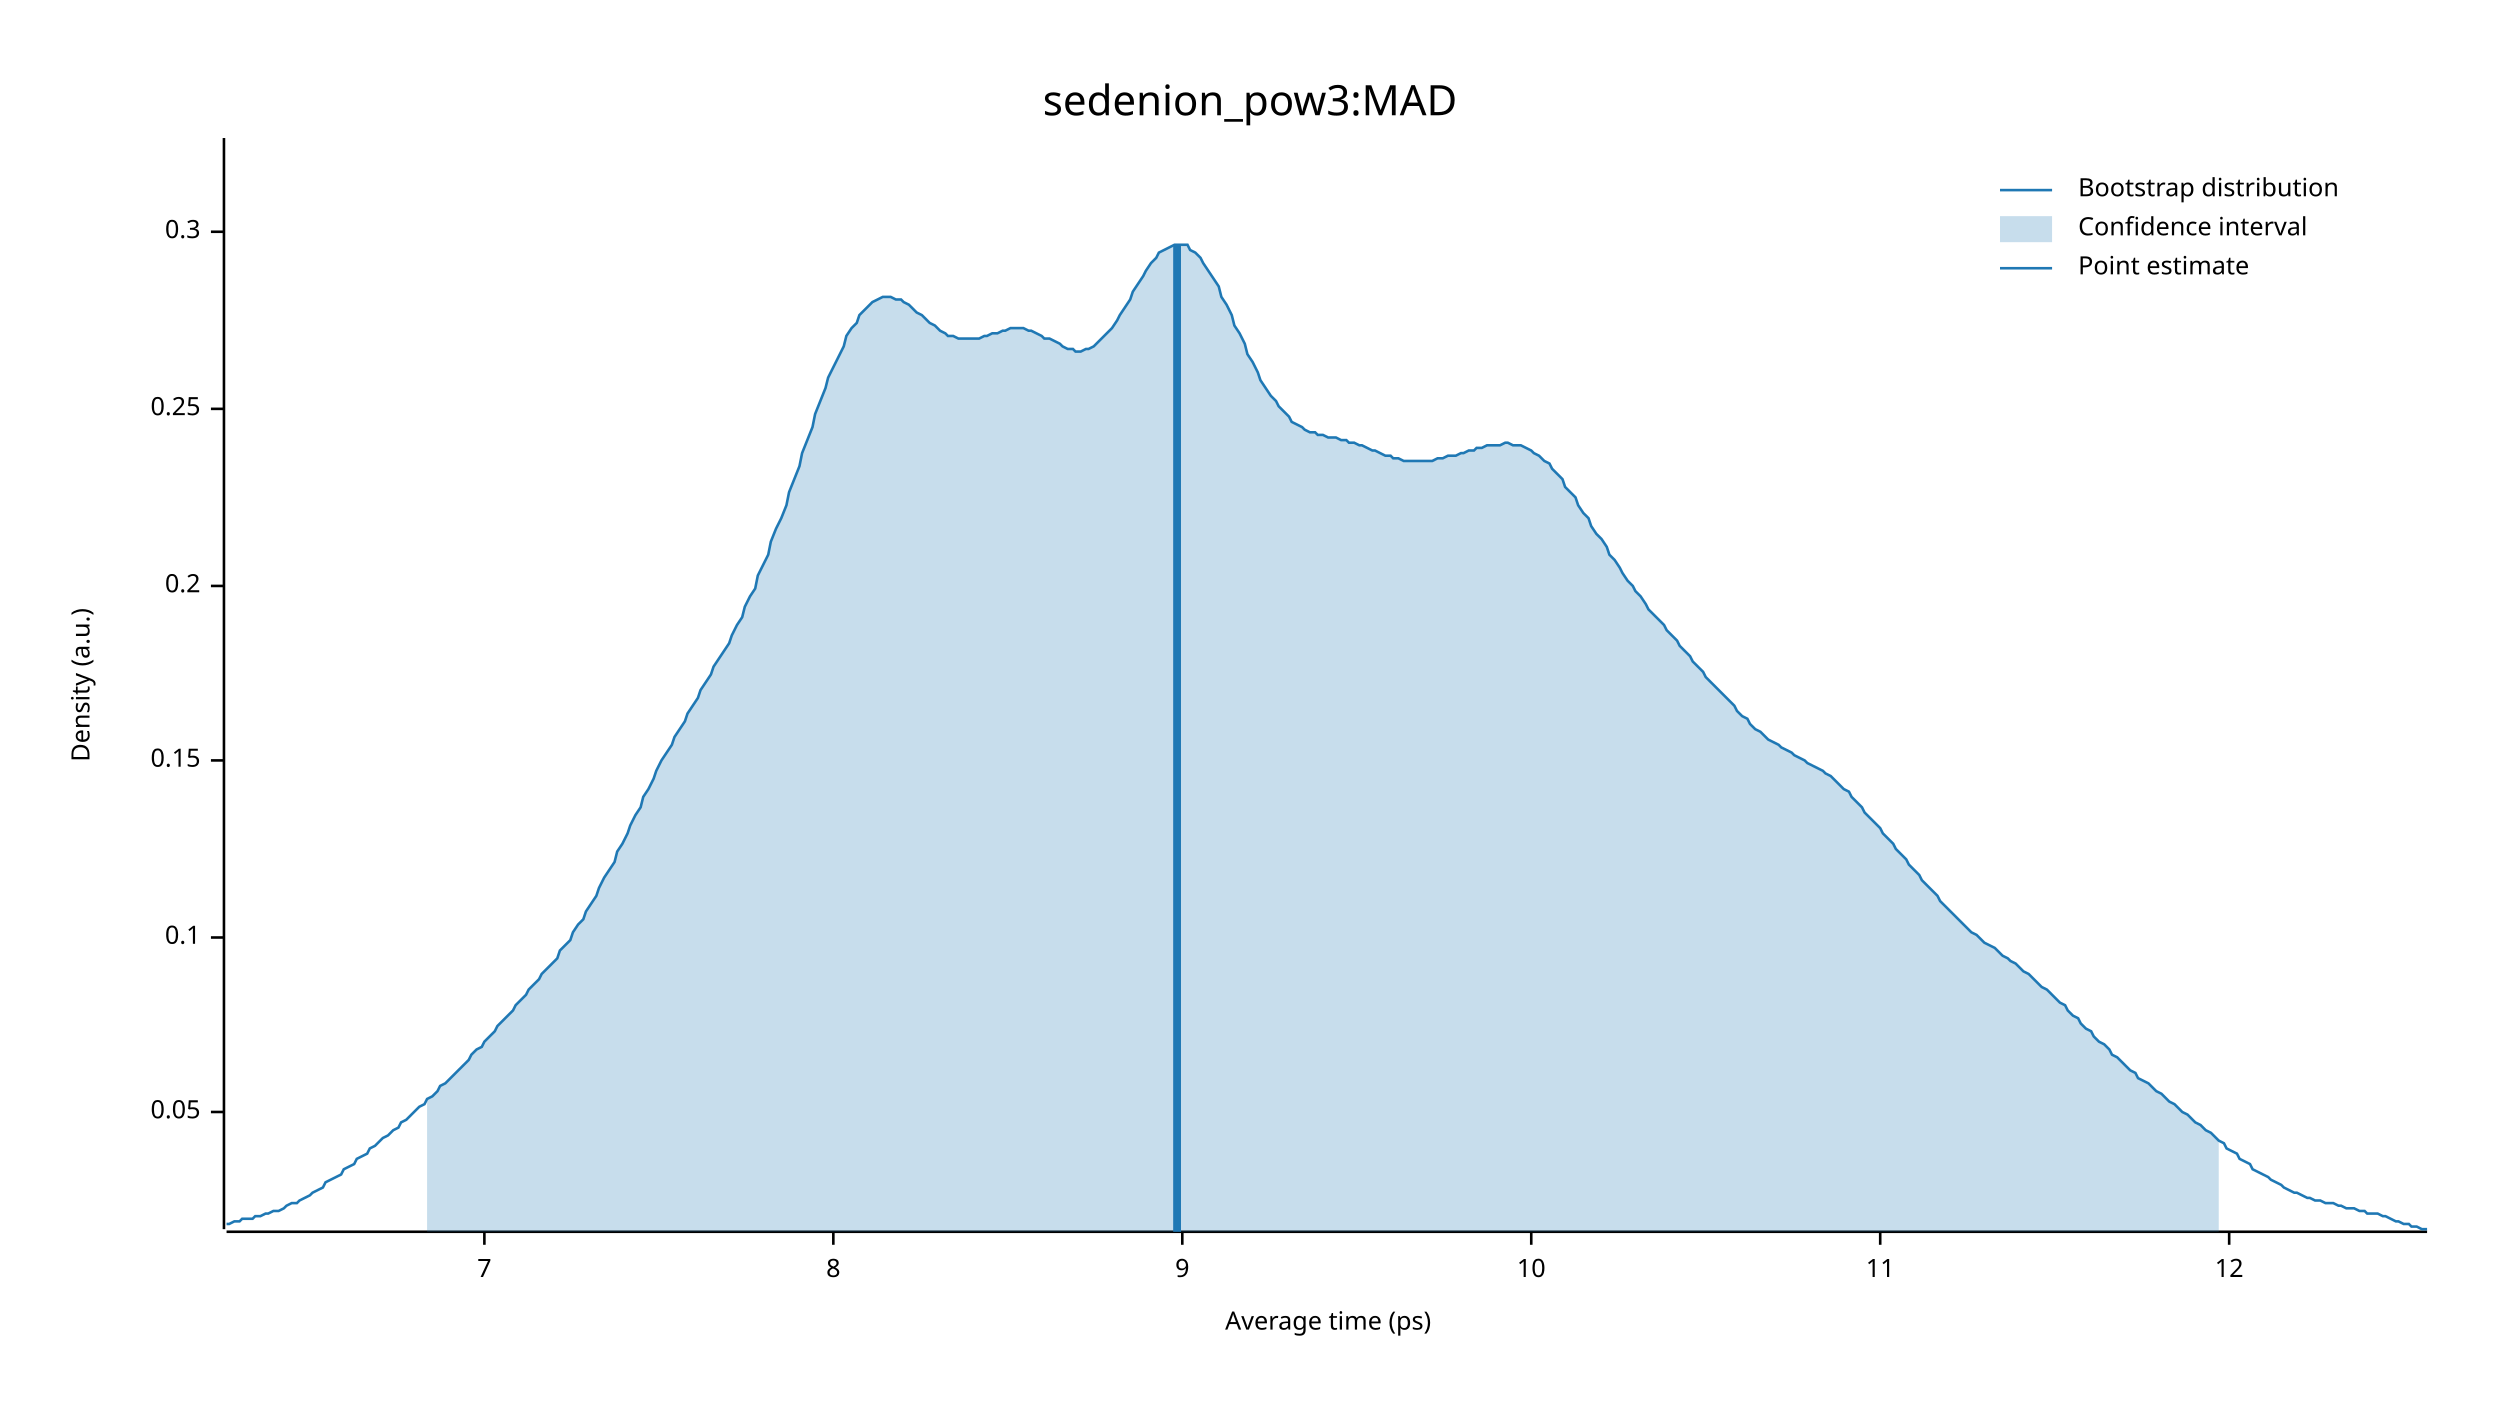
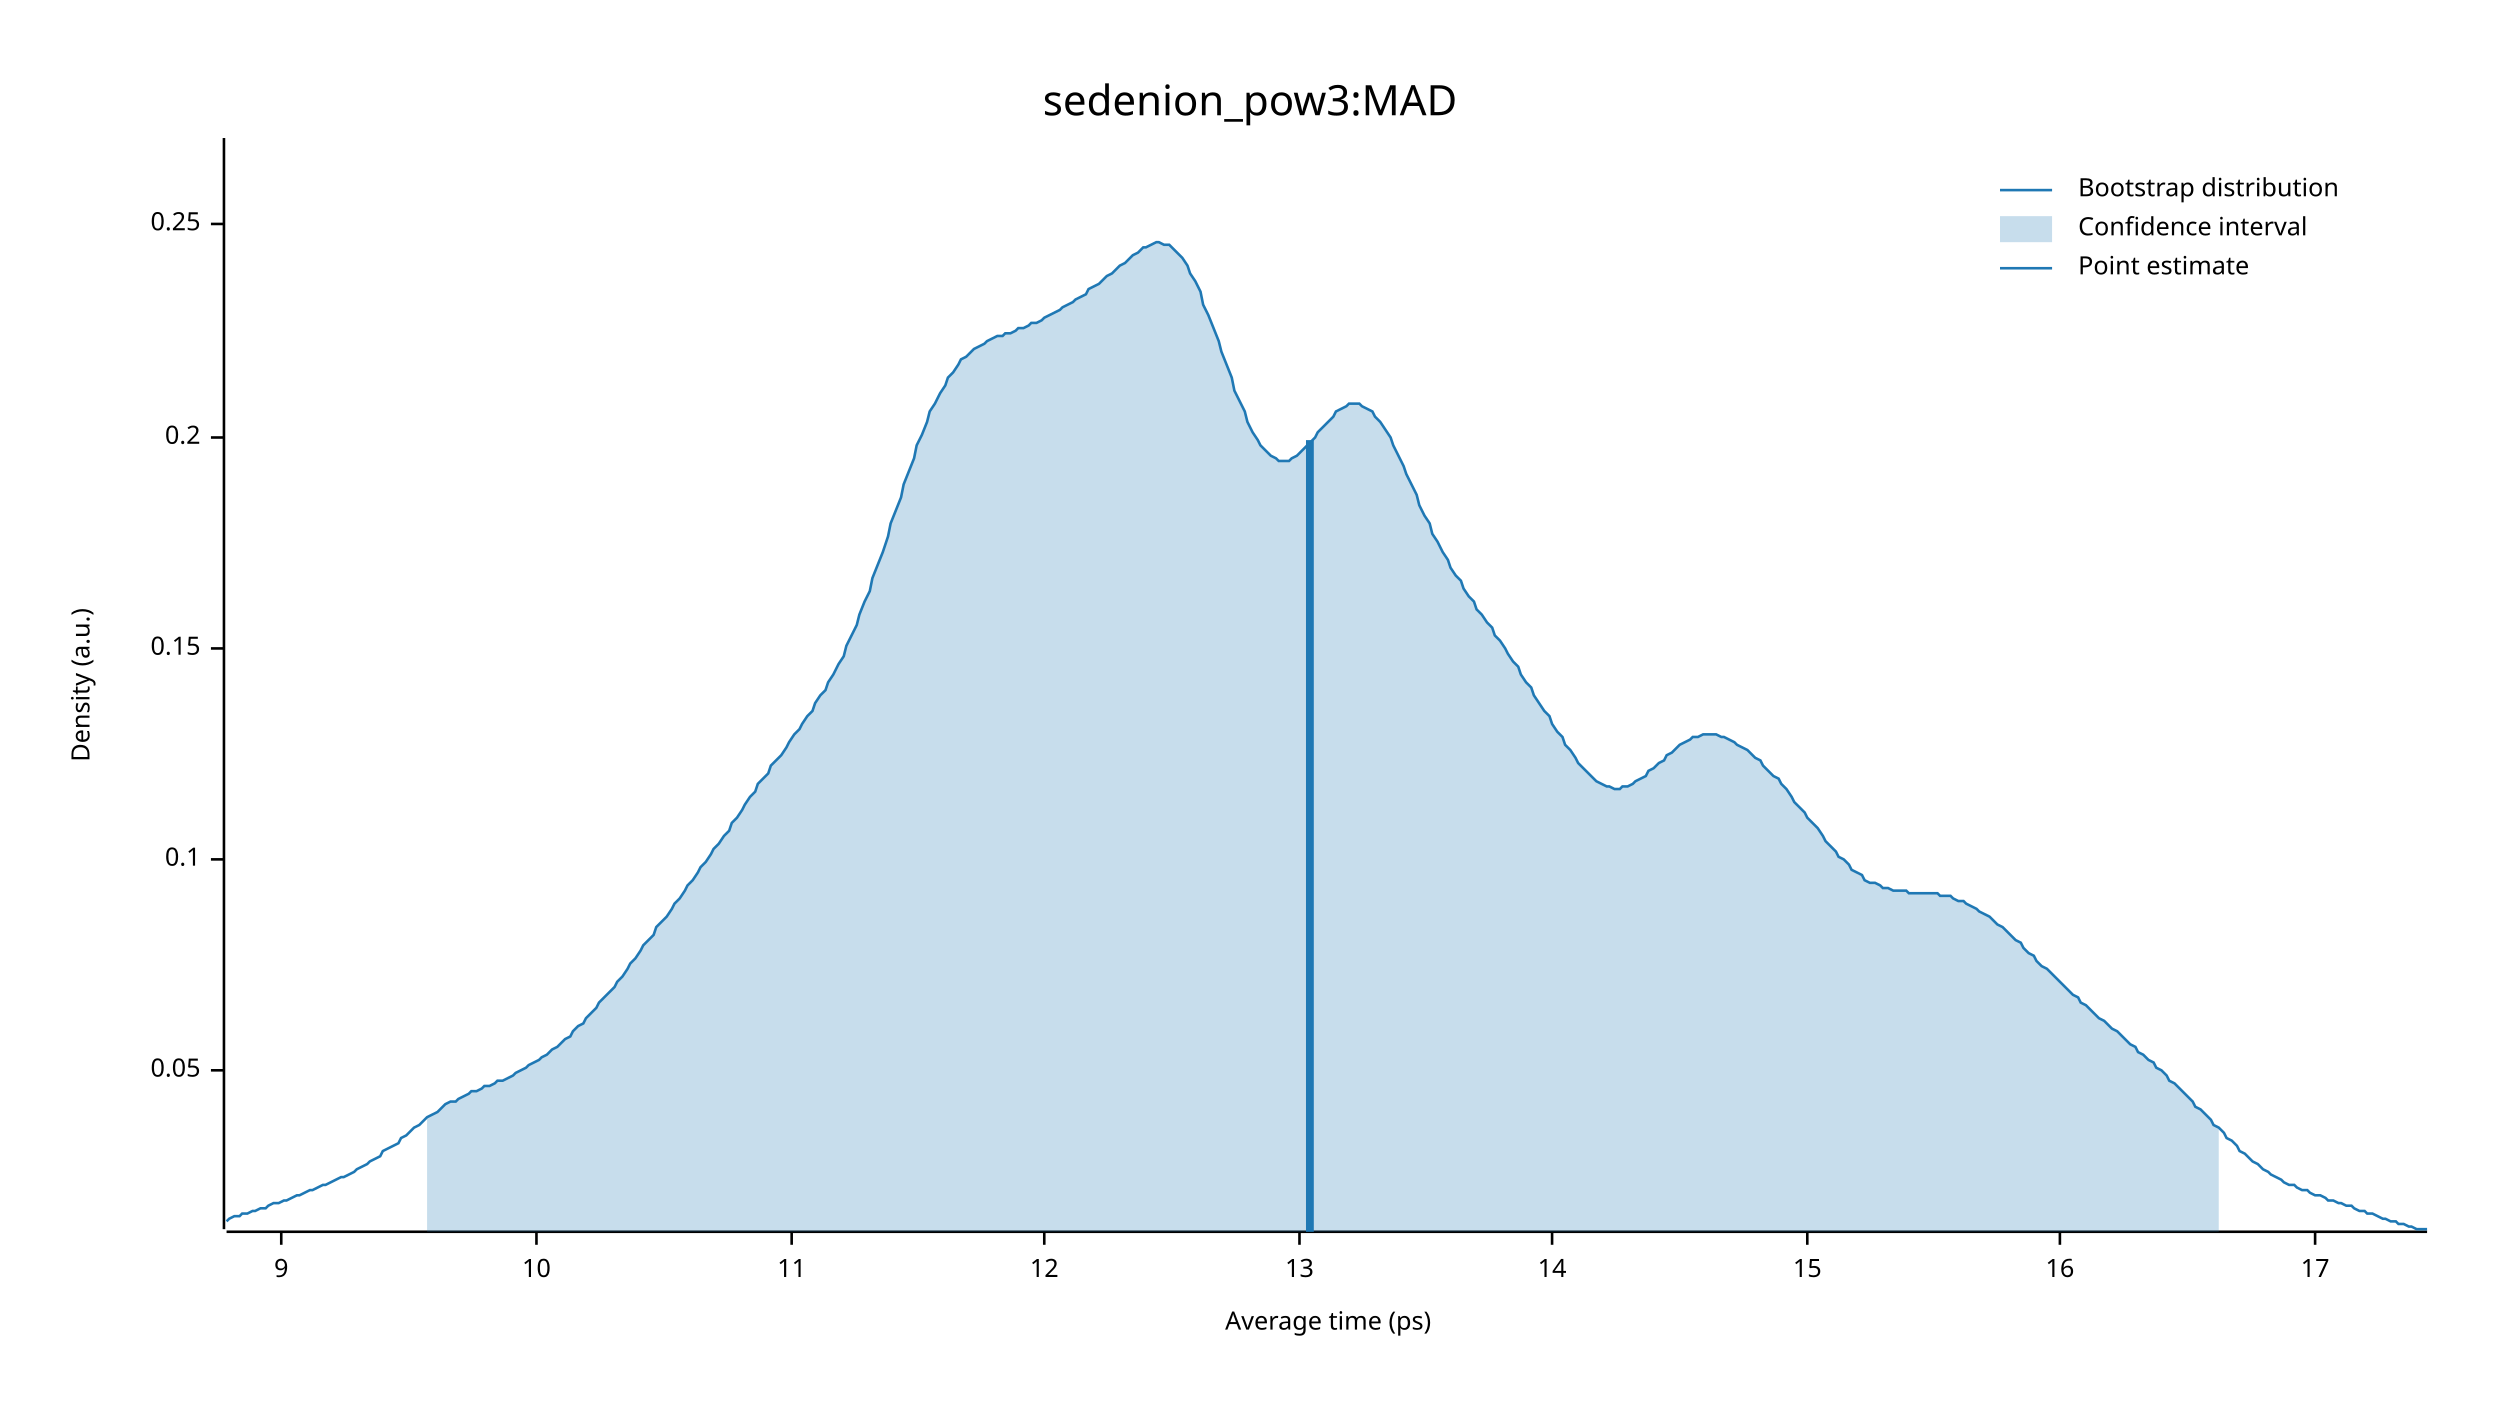
<svg xmlns="http://www.w3.org/2000/svg" width="960" height="540" viewBox="0 0 960 540">
  <text x="480" y="32" dy="0.76em" text-anchor="middle" font-family="sans-serif" font-size="16.129" opacity="1" fill="#000000">
sedenion_pow3:MAD
</text>
  <text x="27" y="263" dy="0.76em" text-anchor="middle" font-family="sans-serif" font-size="9.677" opacity="1" fill="#000000" transform="rotate(270, 27, 263)">
Density (a.u.)
</text>
  <text x="510" y="513" dy="-0.5ex" text-anchor="middle" font-family="sans-serif" font-size="9.677" opacity="1" fill="#000000">
Average time (ps)
</text>
  <polyline fill="none" opacity="1" stroke="#000000" stroke-width="1" points="86,53 86,472 " />
-   <text x="77" y="427" dy="0.5ex" text-anchor="end" font-family="sans-serif" font-size="9.677" opacity="1" fill="#000000">
+   <text x="77" y="411" dy="0.5ex" text-anchor="end" font-family="sans-serif" font-size="9.677" opacity="1" fill="#000000">
0.05
</text>
-   <polyline fill="none" opacity="1" stroke="#000000" stroke-width="1" points="81,427 86,427 " />
-   <text x="77" y="360" dy="0.5ex" text-anchor="end" font-family="sans-serif" font-size="9.677" opacity="1" fill="#000000">
+   <polyline fill="none" opacity="1" stroke="#000000" stroke-width="1" points="81,411 86,411 " />
+   <text x="77" y="330" dy="0.5ex" text-anchor="end" font-family="sans-serif" font-size="9.677" opacity="1" fill="#000000">
0.1
</text>
-   <polyline fill="none" opacity="1" stroke="#000000" stroke-width="1" points="81,360 86,360 " />
-   <text x="77" y="292" dy="0.5ex" text-anchor="end" font-family="sans-serif" font-size="9.677" opacity="1" fill="#000000">
+   <polyline fill="none" opacity="1" stroke="#000000" stroke-width="1" points="81,330 86,330 " />
+   <text x="77" y="249" dy="0.5ex" text-anchor="end" font-family="sans-serif" font-size="9.677" opacity="1" fill="#000000">
0.15
</text>
-   <polyline fill="none" opacity="1" stroke="#000000" stroke-width="1" points="81,292 86,292 " />
-   <text x="77" y="225" dy="0.5ex" text-anchor="end" font-family="sans-serif" font-size="9.677" opacity="1" fill="#000000">
+   <polyline fill="none" opacity="1" stroke="#000000" stroke-width="1" points="81,249 86,249 " />
+   <text x="77" y="168" dy="0.5ex" text-anchor="end" font-family="sans-serif" font-size="9.677" opacity="1" fill="#000000">
0.2
</text>
-   <polyline fill="none" opacity="1" stroke="#000000" stroke-width="1" points="81,225 86,225 " />
-   <text x="77" y="157" dy="0.5ex" text-anchor="end" font-family="sans-serif" font-size="9.677" opacity="1" fill="#000000">
+   <polyline fill="none" opacity="1" stroke="#000000" stroke-width="1" points="81,168 86,168 " />
+   <text x="77" y="86" dy="0.5ex" text-anchor="end" font-family="sans-serif" font-size="9.677" opacity="1" fill="#000000">
0.25
</text>
-   <polyline fill="none" opacity="1" stroke="#000000" stroke-width="1" points="81,157 86,157 " />
-   <text x="77" y="89" dy="0.5ex" text-anchor="end" font-family="sans-serif" font-size="9.677" opacity="1" fill="#000000">
- 0.3
- </text>
-   <polyline fill="none" opacity="1" stroke="#000000" stroke-width="1" points="81,89 86,89 " />
+   <polyline fill="none" opacity="1" stroke="#000000" stroke-width="1" points="81,86 86,86 " />
  <polyline fill="none" opacity="1" stroke="#000000" stroke-width="1" points="87,473 932,473 " />
-   <text x="186" y="483" dy="0.76em" text-anchor="middle" font-family="sans-serif" font-size="9.677" opacity="1" fill="#000000">
- 7
- </text>
-   <polyline fill="none" opacity="1" stroke="#000000" stroke-width="1" points="186,473 186,478 " />
-   <text x="320" y="483" dy="0.76em" text-anchor="middle" font-family="sans-serif" font-size="9.677" opacity="1" fill="#000000">
- 8
- </text>
-   <polyline fill="none" opacity="1" stroke="#000000" stroke-width="1" points="320,473 320,478 " />
-   <text x="454" y="483" dy="0.76em" text-anchor="middle" font-family="sans-serif" font-size="9.677" opacity="1" fill="#000000">
+   <text x="108" y="483" dy="0.76em" text-anchor="middle" font-family="sans-serif" font-size="9.677" opacity="1" fill="#000000">
9
</text>
-   <polyline fill="none" opacity="1" stroke="#000000" stroke-width="1" points="454,473 454,478 " />
-   <text x="588" y="483" dy="0.76em" text-anchor="middle" font-family="sans-serif" font-size="9.677" opacity="1" fill="#000000">
+   <polyline fill="none" opacity="1" stroke="#000000" stroke-width="1" points="108,473 108,478 " />
+   <text x="206" y="483" dy="0.76em" text-anchor="middle" font-family="sans-serif" font-size="9.677" opacity="1" fill="#000000">
10
</text>
-   <polyline fill="none" opacity="1" stroke="#000000" stroke-width="1" points="588,473 588,478 " />
-   <text x="722" y="483" dy="0.76em" text-anchor="middle" font-family="sans-serif" font-size="9.677" opacity="1" fill="#000000">
+   <polyline fill="none" opacity="1" stroke="#000000" stroke-width="1" points="206,473 206,478 " />
+   <text x="304" y="483" dy="0.76em" text-anchor="middle" font-family="sans-serif" font-size="9.677" opacity="1" fill="#000000">
11
</text>
-   <polyline fill="none" opacity="1" stroke="#000000" stroke-width="1" points="722,473 722,478 " />
-   <text x="856" y="483" dy="0.76em" text-anchor="middle" font-family="sans-serif" font-size="9.677" opacity="1" fill="#000000">
+   <polyline fill="none" opacity="1" stroke="#000000" stroke-width="1" points="304,473 304,478 " />
+   <text x="401" y="483" dy="0.76em" text-anchor="middle" font-family="sans-serif" font-size="9.677" opacity="1" fill="#000000">
12
</text>
-   <polyline fill="none" opacity="1" stroke="#000000" stroke-width="1" points="856,473 856,478 " />
-   <polyline fill="none" opacity="1" stroke="#1F78B4" stroke-width="1" points="87,470 88,470 90,469 92,469 93,468 95,468 97,468 98,467 100,467 102,466 103,466 105,465 107,465 109,464 110,463 112,462 114,462 115,461 117,460 119,459 120,458 122,457 124,456 125,454 127,453 129,452 131,451 132,449 134,448 136,447 137,445 139,444 141,443 142,441 144,440 146,438 147,437 149,436 151,434 153,433 154,431 156,430 158,428 159,427 161,425 163,424 164,422 166,421 168,419 169,417 171,416 173,414 175,412 176,411 178,409 180,407 181,405 183,403 185,402 186,400 188,398 190,396 191,394 193,392 195,390 197,388 198,386 200,384 202,382 203,380 205,378 207,376 208,374 210,372 212,370 214,368 215,365 217,363 219,361 220,358 222,355 224,353 225,350 227,347 229,344 230,341 232,337 234,334 236,331 237,327 239,324 241,320 242,317 244,313 246,310 247,306 249,303 251,299 252,296 254,292 256,289 258,286 259,283 261,280 263,277 264,274 266,271 268,268 269,265 271,262 273,259 274,256 276,253 278,250 280,247 281,244 283,240 285,237 286,233 288,229 290,226 291,221 293,217 295,213 296,208 298,203 300,199 302,194 303,189 305,184 307,179 308,174 310,169 312,164 313,159 315,154 317,149 318,145 320,141 322,137 324,133 325,129 327,126 329,124 330,121 332,119 334,117 335,116 337,115 339,114 341,114 342,114 344,115 346,115 347,116 349,117 351,119 352,120 354,121 356,123 357,124 359,125 361,127 363,128 364,129 366,129 368,130 369,130 371,130 373,130 374,130 376,130 378,129 379,129 381,128 383,128 385,127 386,127 388,126 390,126 391,126 393,126 395,127 396,127 398,128 400,129 401,130 403,130 405,131 407,132 408,133 410,134 412,134 413,135 415,135 417,134 418,134 420,133 422,131 423,130 425,128 427,126 429,123 430,121 432,118 434,115 435,112 437,109 439,106 440,104 442,101 444,99 445,97 447,96 449,95 451,94 452,94 454,94 456,94 457,96 459,97 461,99 462,101 464,104 466,107 468,110 469,114 471,117 473,121 474,125 476,128 478,132 479,136 481,139 483,143 484,146 486,149 488,152 490,154 491,156 493,158 495,160 496,162 498,163 500,164 501,165 503,166 505,166 506,167 508,167 510,168 512,168 513,168 515,169 517,169 518,170 520,170 522,171 523,171 525,172 527,173 528,173 530,174 532,175 534,175 535,176 537,176 539,177 540,177 542,177 544,177 545,177 547,177 549,177 550,177 552,176 554,176 556,175 557,175 559,175 561,174 562,174 564,173 566,173 567,172 569,172 571,171 573,171 574,171 576,171 578,170 579,170 581,171 583,171 584,171 586,172 588,173 589,174 591,175 593,177 595,178 596,180 598,182 600,184 601,187 603,189 605,191 606,194 608,197 610,199 611,202 613,205 615,207 617,210 618,213 620,215 622,218 623,220 625,223 627,225 628,227 630,229 632,232 633,234 635,236 637,238 639,240 640,242 642,244 644,246 645,248 647,250 649,252 650,254 652,256 654,258 655,260 657,262 659,264 661,266 662,267 664,269 666,271 667,273 669,275 671,276 672,278 674,280 676,281 677,282 679,284 681,285 683,286 684,287 686,288 688,289 689,290 691,291 693,292 694,293 696,294 698,295 700,296 701,297 703,298 705,300 706,301 708,303 710,304 711,306 713,308 715,310 716,312 718,314 720,316 722,318 723,320 725,322 727,324 728,326 730,328 732,330 733,332 735,334 737,336 738,338 740,340 742,342 744,344 745,346 747,348 749,350 750,351 752,353 754,355 755,356 757,358 759,359 760,360 762,362 764,363 766,364 767,365 769,367 771,368 772,369 774,370 776,372 777,373 779,374 781,376 782,377 784,379 786,380 788,382 789,383 791,385 793,386 794,388 796,390 798,391 799,393 801,395 803,396 804,398 806,400 808,401 810,403 811,405 813,406 815,408 816,409 818,411 820,412 821,414 823,415 825,416 827,418 828,419 830,420 832,422 833,423 835,424 837,426 838,427 840,428 842,430 843,431 845,432 847,434 849,435 850,436 852,438 854,439 855,441 857,442 859,443 860,445 862,446 864,447 865,449 867,450 869,451 871,452 872,453 874,454 876,455 877,456 879,457 881,458 882,458 884,459 886,460 887,460 889,461 891,461 893,462 894,462 896,462 898,463 899,463 901,464 903,464 904,464 906,465 908,465 909,466 911,466 913,466 915,467 916,467 918,468 920,469 921,469 923,470 925,470 926,471 928,471 930,472 932,472 " />
-   <polygon opacity="0.25" fill="#1F78B4" points="164,422 166,421 168,419 169,417 171,416 173,414 175,412 176,411 178,409 180,407 181,405 183,403 185,402 186,400 188,398 190,396 191,394 193,392 195,390 197,388 198,386 200,384 202,382 203,380 205,378 207,376 208,374 210,372 212,370 214,368 215,365 217,363 219,361 220,358 222,355 224,353 225,350 227,347 229,344 230,341 232,337 234,334 236,331 237,327 239,324 241,320 242,317 244,313 246,310 247,306 249,303 251,299 252,296 254,292 256,289 258,286 259,283 261,280 263,277 264,274 266,271 268,268 269,265 271,262 273,259 274,256 276,253 278,250 280,247 281,244 283,240 285,237 286,233 288,229 290,226 291,221 293,217 295,213 296,208 298,203 300,199 302,194 303,189 305,184 307,179 308,174 310,169 312,164 313,159 315,154 317,149 318,145 320,141 322,137 324,133 325,129 327,126 329,124 330,121 332,119 334,117 335,116 337,115 339,114 341,114 342,114 344,115 346,115 347,116 349,117 351,119 352,120 354,121 356,123 357,124 359,125 361,127 363,128 364,129 366,129 368,130 369,130 371,130 373,130 374,130 376,130 378,129 379,129 381,128 383,128 385,127 386,127 388,126 390,126 391,126 393,126 395,127 396,127 398,128 400,129 401,130 403,130 405,131 407,132 408,133 410,134 412,134 413,135 415,135 417,134 418,134 420,133 422,131 423,130 425,128 427,126 429,123 430,121 432,118 434,115 435,112 437,109 439,106 440,104 442,101 444,99 445,97 447,96 449,95 451,94 452,94 454,94 456,94 457,96 459,97 461,99 462,101 464,104 466,107 468,110 469,114 471,117 473,121 474,125 476,128 478,132 479,136 481,139 483,143 484,146 486,149 488,152 490,154 491,156 493,158 495,160 496,162 498,163 500,164 501,165 503,166 505,166 506,167 508,167 510,168 512,168 513,168 515,169 517,169 518,170 520,170 522,171 523,171 525,172 527,173 528,173 530,174 532,175 534,175 535,176 537,176 539,177 540,177 542,177 544,177 545,177 547,177 549,177 550,177 552,176 554,176 556,175 557,175 559,175 561,174 562,174 564,173 566,173 567,172 569,172 571,171 573,171 574,171 576,171 578,170 579,170 581,171 583,171 584,171 586,172 588,173 589,174 591,175 593,177 595,178 596,180 598,182 600,184 601,187 603,189 605,191 606,194 608,197 610,199 611,202 613,205 615,207 617,210 618,213 620,215 622,218 623,220 625,223 627,225 628,227 630,229 632,232 633,234 635,236 637,238 639,240 640,242 642,244 644,246 645,248 647,250 649,252 650,254 652,256 654,258 655,260 657,262 659,264 661,266 662,267 664,269 666,271 667,273 669,275 671,276 672,278 674,280 676,281 677,282 679,284 681,285 683,286 684,287 686,288 688,289 689,290 691,291 693,292 694,293 696,294 698,295 700,296 701,297 703,298 705,300 706,301 708,303 710,304 711,306 713,308 715,310 716,312 718,314 720,316 722,318 723,320 725,322 727,324 728,326 730,328 732,330 733,332 735,334 737,336 738,338 740,340 742,342 744,344 745,346 747,348 749,350 750,351 752,353 754,355 755,356 757,358 759,359 760,360 762,362 764,363 766,364 767,365 769,367 771,368 772,369 774,370 776,372 777,373 779,374 781,376 782,377 784,379 786,380 788,382 789,383 791,385 793,386 794,388 796,390 798,391 799,393 801,395 803,396 804,398 806,400 808,401 810,403 811,405 813,406 815,408 816,409 818,411 820,412 821,414 823,415 825,416 827,418 828,419 830,420 832,422 833,423 835,424 837,426 838,427 840,428 842,430 843,431 845,432 847,434 849,435 850,436 852,438 852,473 164,473 " />
-   <polyline fill="none" opacity="1" stroke="#1F78B4" stroke-width="3" points="452,473 452,94 " />
+   <polyline fill="none" opacity="1" stroke="#000000" stroke-width="1" points="401,473 401,478 " />
+   <text x="499" y="483" dy="0.76em" text-anchor="middle" font-family="sans-serif" font-size="9.677" opacity="1" fill="#000000">
+ 13
+ </text>
+   <polyline fill="none" opacity="1" stroke="#000000" stroke-width="1" points="499,473 499,478 " />
+   <text x="596" y="483" dy="0.76em" text-anchor="middle" font-family="sans-serif" font-size="9.677" opacity="1" fill="#000000">
+ 14
+ </text>
+   <polyline fill="none" opacity="1" stroke="#000000" stroke-width="1" points="596,473 596,478 " />
+   <text x="694" y="483" dy="0.76em" text-anchor="middle" font-family="sans-serif" font-size="9.677" opacity="1" fill="#000000">
+ 15
+ </text>
+   <polyline fill="none" opacity="1" stroke="#000000" stroke-width="1" points="694,473 694,478 " />
+   <text x="791" y="483" dy="0.76em" text-anchor="middle" font-family="sans-serif" font-size="9.677" opacity="1" fill="#000000">
+ 16
+ </text>
+   <polyline fill="none" opacity="1" stroke="#000000" stroke-width="1" points="791,473 791,478 " />
+   <text x="889" y="483" dy="0.76em" text-anchor="middle" font-family="sans-serif" font-size="9.677" opacity="1" fill="#000000">
+ 17
+ </text>
+   <polyline fill="none" opacity="1" stroke="#000000" stroke-width="1" points="889,473 889,478 " />
+   <polyline fill="none" opacity="1" stroke="#1F78B4" stroke-width="1" points="87,469 88,468 90,467 92,467 93,466 95,466 97,465 98,465 100,464 102,464 103,463 105,462 107,462 109,461 110,461 112,460 114,459 115,459 117,458 119,457 120,457 122,456 124,455 125,455 127,454 129,453 131,452 132,452 134,451 136,450 137,449 139,448 141,447 142,446 144,445 146,444 147,442 149,441 151,440 153,439 154,437 156,436 158,434 159,433 161,432 163,430 164,429 166,428 168,427 169,426 171,424 173,423 175,423 176,422 178,421 180,420 181,419 183,419 185,418 186,417 188,417 190,416 191,415 193,415 195,414 197,413 198,412 200,411 202,410 203,409 205,408 207,407 208,406 210,405 212,403 214,402 215,401 217,399 219,398 220,396 222,394 224,393 225,391 227,389 229,387 230,385 232,383 234,381 236,379 237,377 239,375 241,372 242,370 244,368 246,365 247,363 249,361 251,359 252,356 254,354 256,352 258,349 259,347 261,345 263,342 264,340 266,338 268,335 269,333 271,331 273,328 274,326 276,324 278,321 280,319 281,316 283,314 285,311 286,309 288,306 290,304 291,301 293,299 295,297 296,294 298,292 300,290 302,287 303,285 305,282 307,280 308,278 310,275 312,273 313,270 315,267 317,265 318,262 320,259 322,255 324,252 325,248 327,244 329,240 330,236 332,231 334,227 335,222 337,217 339,212 341,206 342,201 344,196 346,191 347,186 349,181 351,176 352,171 354,167 356,162 357,158 359,155 361,151 363,148 364,145 366,143 368,140 369,138 371,137 373,135 374,134 376,133 378,132 379,131 381,130 383,129 385,129 386,128 388,128 390,127 391,126 393,126 395,125 396,124 398,124 400,123 401,122 403,121 405,120 407,119 408,118 410,117 412,116 413,115 415,114 417,113 418,111 420,110 422,109 423,108 425,106 427,105 429,103 430,102 432,101 434,99 435,98 437,97 439,95 440,95 442,94 444,93 445,93 447,94 449,94 451,96 452,97 454,99 456,102 457,105 459,108 461,112 462,117 464,121 466,126 468,131 469,135 471,140 473,145 474,150 476,154 478,158 479,162 481,166 483,169 484,171 486,173 488,175 490,176 491,177 493,177 495,177 496,176 498,175 500,173 501,172 503,170 505,168 506,166 508,164 510,162 512,160 513,158 515,157 517,156 518,155 520,155 522,155 523,156 525,157 527,158 528,160 530,162 532,165 534,168 535,171 537,175 539,179 540,182 542,186 544,190 545,194 547,198 549,201 550,205 552,208 554,212 556,215 557,218 559,221 561,223 562,226 564,229 566,231 567,234 569,236 571,239 573,241 574,244 576,246 578,249 579,251 581,254 583,256 584,259 586,262 588,264 589,267 591,270 593,273 595,275 596,278 598,281 600,283 601,286 603,288 605,291 606,293 608,295 610,297 611,298 613,300 615,301 617,302 618,302 620,303 622,303 623,302 625,302 627,301 628,300 630,299 632,298 633,296 635,295 637,293 639,292 640,290 642,289 644,287 645,286 647,285 649,284 650,283 652,283 654,282 655,282 657,282 659,282 661,283 662,283 664,284 666,285 667,286 669,287 671,288 672,289 674,291 676,292 677,294 679,296 681,298 683,299 684,301 686,303 688,306 689,308 691,310 693,312 694,314 696,316 698,318 700,321 701,323 703,325 705,327 706,329 708,330 710,332 711,334 713,335 715,336 716,338 718,339 720,339 722,340 723,341 725,341 727,342 728,342 730,342 732,342 733,343 735,343 737,343 738,343 740,343 742,343 744,343 745,344 747,344 749,344 750,345 752,346 754,346 755,347 757,348 759,349 760,350 762,351 764,352 766,354 767,355 769,356 771,358 772,359 774,361 776,362 777,364 779,366 781,367 782,369 784,371 786,372 788,374 789,375 791,377 793,379 794,380 796,382 798,383 799,385 801,386 803,388 804,389 806,391 808,392 810,394 811,395 813,396 815,398 816,399 818,401 820,402 821,404 823,405 825,407 827,408 828,410 830,411 832,413 833,415 835,416 837,418 838,419 840,421 842,423 843,425 845,426 847,428 849,430 850,432 852,433 854,435 855,437 857,438 859,440 860,442 862,443 864,445 865,446 867,447 869,449 871,450 872,451 874,452 876,453 877,454 879,455 881,455 882,456 884,457 886,457 887,458 889,459 891,459 893,460 894,461 896,461 898,462 899,462 901,463 903,463 904,464 906,465 908,465 909,466 911,466 913,467 915,468 916,468 918,469 920,469 921,470 923,470 925,471 926,471 928,472 930,472 932,472 " />
+   <polygon opacity="0.25" fill="#1F78B4" points="164,429 166,428 168,427 169,426 171,424 173,423 175,423 176,422 178,421 180,420 181,419 183,419 185,418 186,417 188,417 190,416 191,415 193,415 195,414 197,413 198,412 200,411 202,410 203,409 205,408 207,407 208,406 210,405 212,403 214,402 215,401 217,399 219,398 220,396 222,394 224,393 225,391 227,389 229,387 230,385 232,383 234,381 236,379 237,377 239,375 241,372 242,370 244,368 246,365 247,363 249,361 251,359 252,356 254,354 256,352 258,349 259,347 261,345 263,342 264,340 266,338 268,335 269,333 271,331 273,328 274,326 276,324 278,321 280,319 281,316 283,314 285,311 286,309 288,306 290,304 291,301 293,299 295,297 296,294 298,292 300,290 302,287 303,285 305,282 307,280 308,278 310,275 312,273 313,270 315,267 317,265 318,262 320,259 322,255 324,252 325,248 327,244 329,240 330,236 332,231 334,227 335,222 337,217 339,212 341,206 342,201 344,196 346,191 347,186 349,181 351,176 352,171 354,167 356,162 357,158 359,155 361,151 363,148 364,145 366,143 368,140 369,138 371,137 373,135 374,134 376,133 378,132 379,131 381,130 383,129 385,129 386,128 388,128 390,127 391,126 393,126 395,125 396,124 398,124 400,123 401,122 403,121 405,120 407,119 408,118 410,117 412,116 413,115 415,114 417,113 418,111 420,110 422,109 423,108 425,106 427,105 429,103 430,102 432,101 434,99 435,98 437,97 439,95 440,95 442,94 444,93 445,93 447,94 449,94 451,96 452,97 454,99 456,102 457,105 459,108 461,112 462,117 464,121 466,126 468,131 469,135 471,140 473,145 474,150 476,154 478,158 479,162 481,166 483,169 484,171 486,173 488,175 490,176 491,177 493,177 495,177 496,176 498,175 500,173 501,172 503,170 505,168 506,166 508,164 510,162 512,160 513,158 515,157 517,156 518,155 520,155 522,155 523,156 525,157 527,158 528,160 530,162 532,165 534,168 535,171 537,175 539,179 540,182 542,186 544,190 545,194 547,198 549,201 550,205 552,208 554,212 556,215 557,218 559,221 561,223 562,226 564,229 566,231 567,234 569,236 571,239 573,241 574,244 576,246 578,249 579,251 581,254 583,256 584,259 586,262 588,264 589,267 591,270 593,273 595,275 596,278 598,281 600,283 601,286 603,288 605,291 606,293 608,295 610,297 611,298 613,300 615,301 617,302 618,302 620,303 622,303 623,302 625,302 627,301 628,300 630,299 632,298 633,296 635,295 637,293 639,292 640,290 642,289 644,287 645,286 647,285 649,284 650,283 652,283 654,282 655,282 657,282 659,282 661,283 662,283 664,284 666,285 667,286 669,287 671,288 672,289 674,291 676,292 677,294 679,296 681,298 683,299 684,301 686,303 688,306 689,308 691,310 693,312 694,314 696,316 698,318 700,321 701,323 703,325 705,327 706,329 708,330 710,332 711,334 713,335 715,336 716,338 718,339 720,339 722,340 723,341 725,341 727,342 728,342 730,342 732,342 733,343 735,343 737,343 738,343 740,343 742,343 744,343 745,344 747,344 749,344 750,345 752,346 754,346 755,347 757,348 759,349 760,350 762,351 764,352 766,354 767,355 769,356 771,358 772,359 774,361 776,362 777,364 779,366 781,367 782,369 784,371 786,372 788,374 789,375 791,377 793,379 794,380 796,382 798,383 799,385 801,386 803,388 804,389 806,391 808,392 810,394 811,395 813,396 815,398 816,399 818,401 820,402 821,404 823,405 825,407 827,408 828,410 830,411 832,413 833,415 835,416 837,418 838,419 840,421 842,423 843,425 845,426 847,428 849,430 850,432 852,433 852,473 164,473 " />
+   <polyline fill="none" opacity="1" stroke="#1F78B4" stroke-width="3" points="503,473 503,169 " />
  <text x="798" y="68" dy="0.76em" text-anchor="start" font-family="sans-serif" font-size="9.677" opacity="1" fill="#000000">
Bootstrap distribution
</text>
  <text x="798" y="83" dy="0.76em" text-anchor="start" font-family="sans-serif" font-size="9.677" opacity="1" fill="#000000">
Confidence interval
</text>
  <text x="798" y="98" dy="0.76em" text-anchor="start" font-family="sans-serif" font-size="9.677" opacity="1" fill="#000000">
Point estimate
</text>
  <polyline fill="none" opacity="1" stroke="#1F78B4" stroke-width="1" points="768,73 788,73 " />
  <rect x="768" y="83" width="20" height="10" opacity="0.25" fill="#1F78B4" stroke="none" />
  <polyline fill="none" opacity="1" stroke="#1F78B4" stroke-width="1" points="768,103 788,103 " />
</svg>
